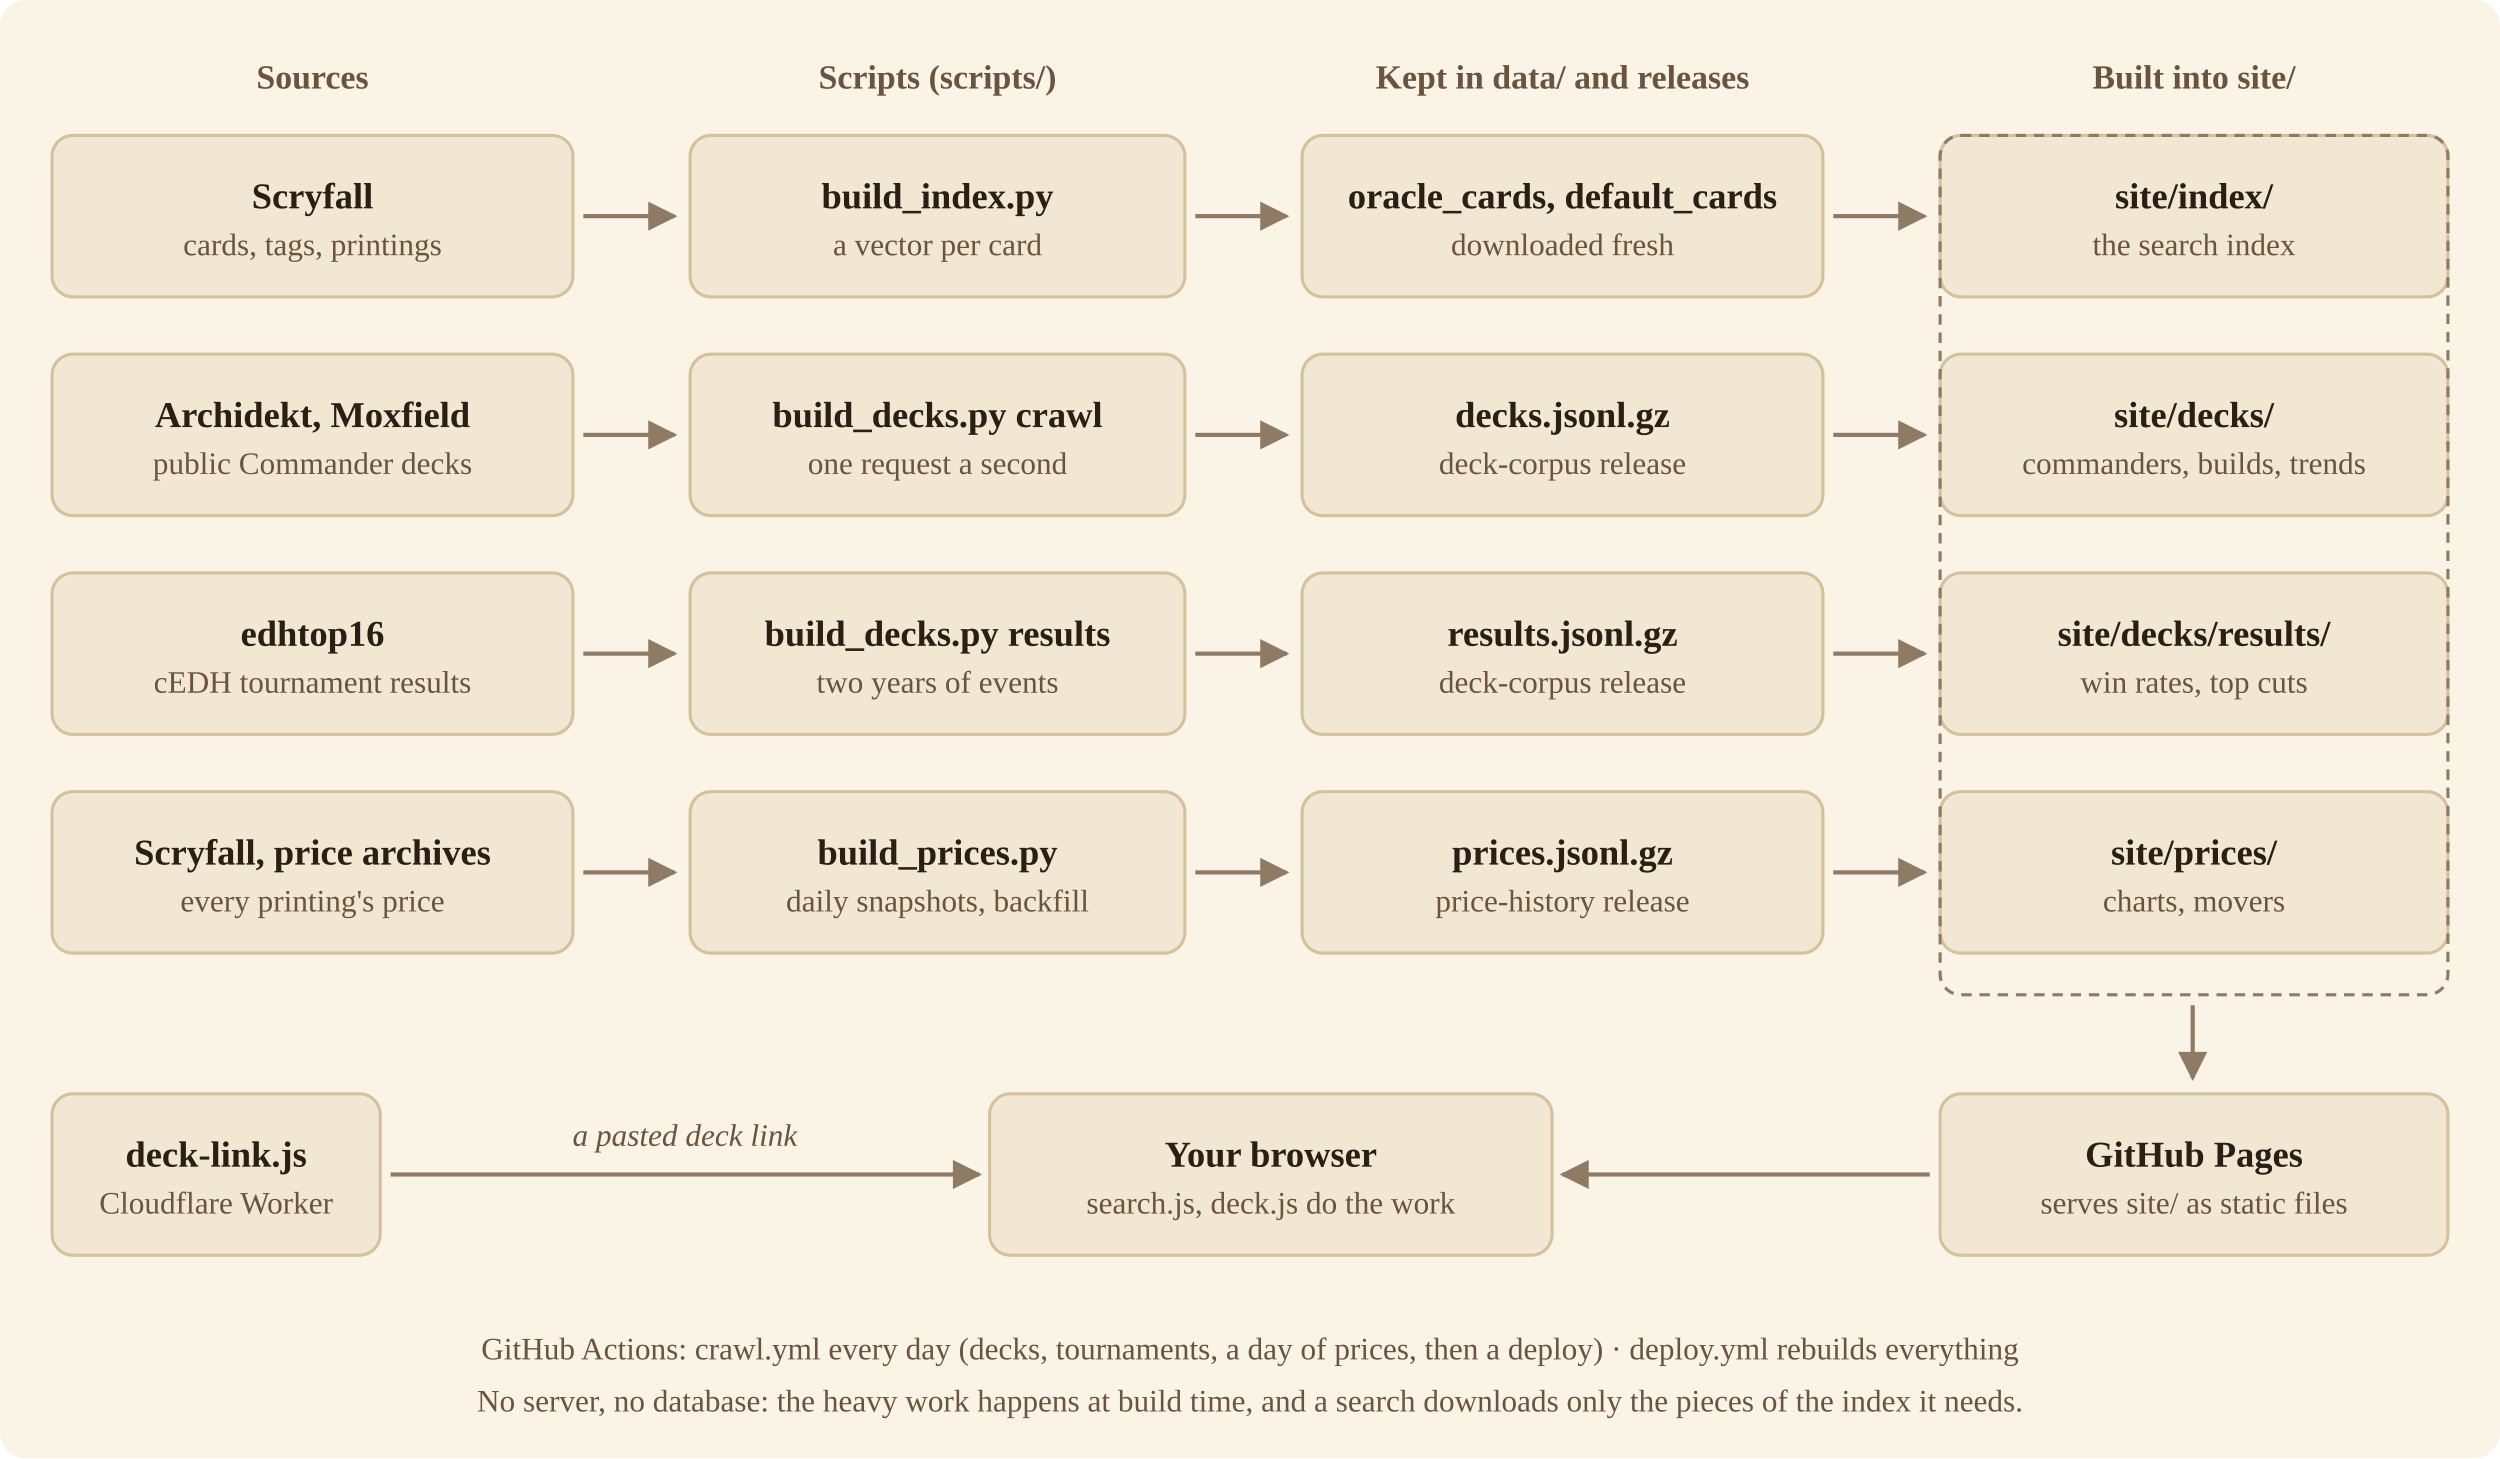
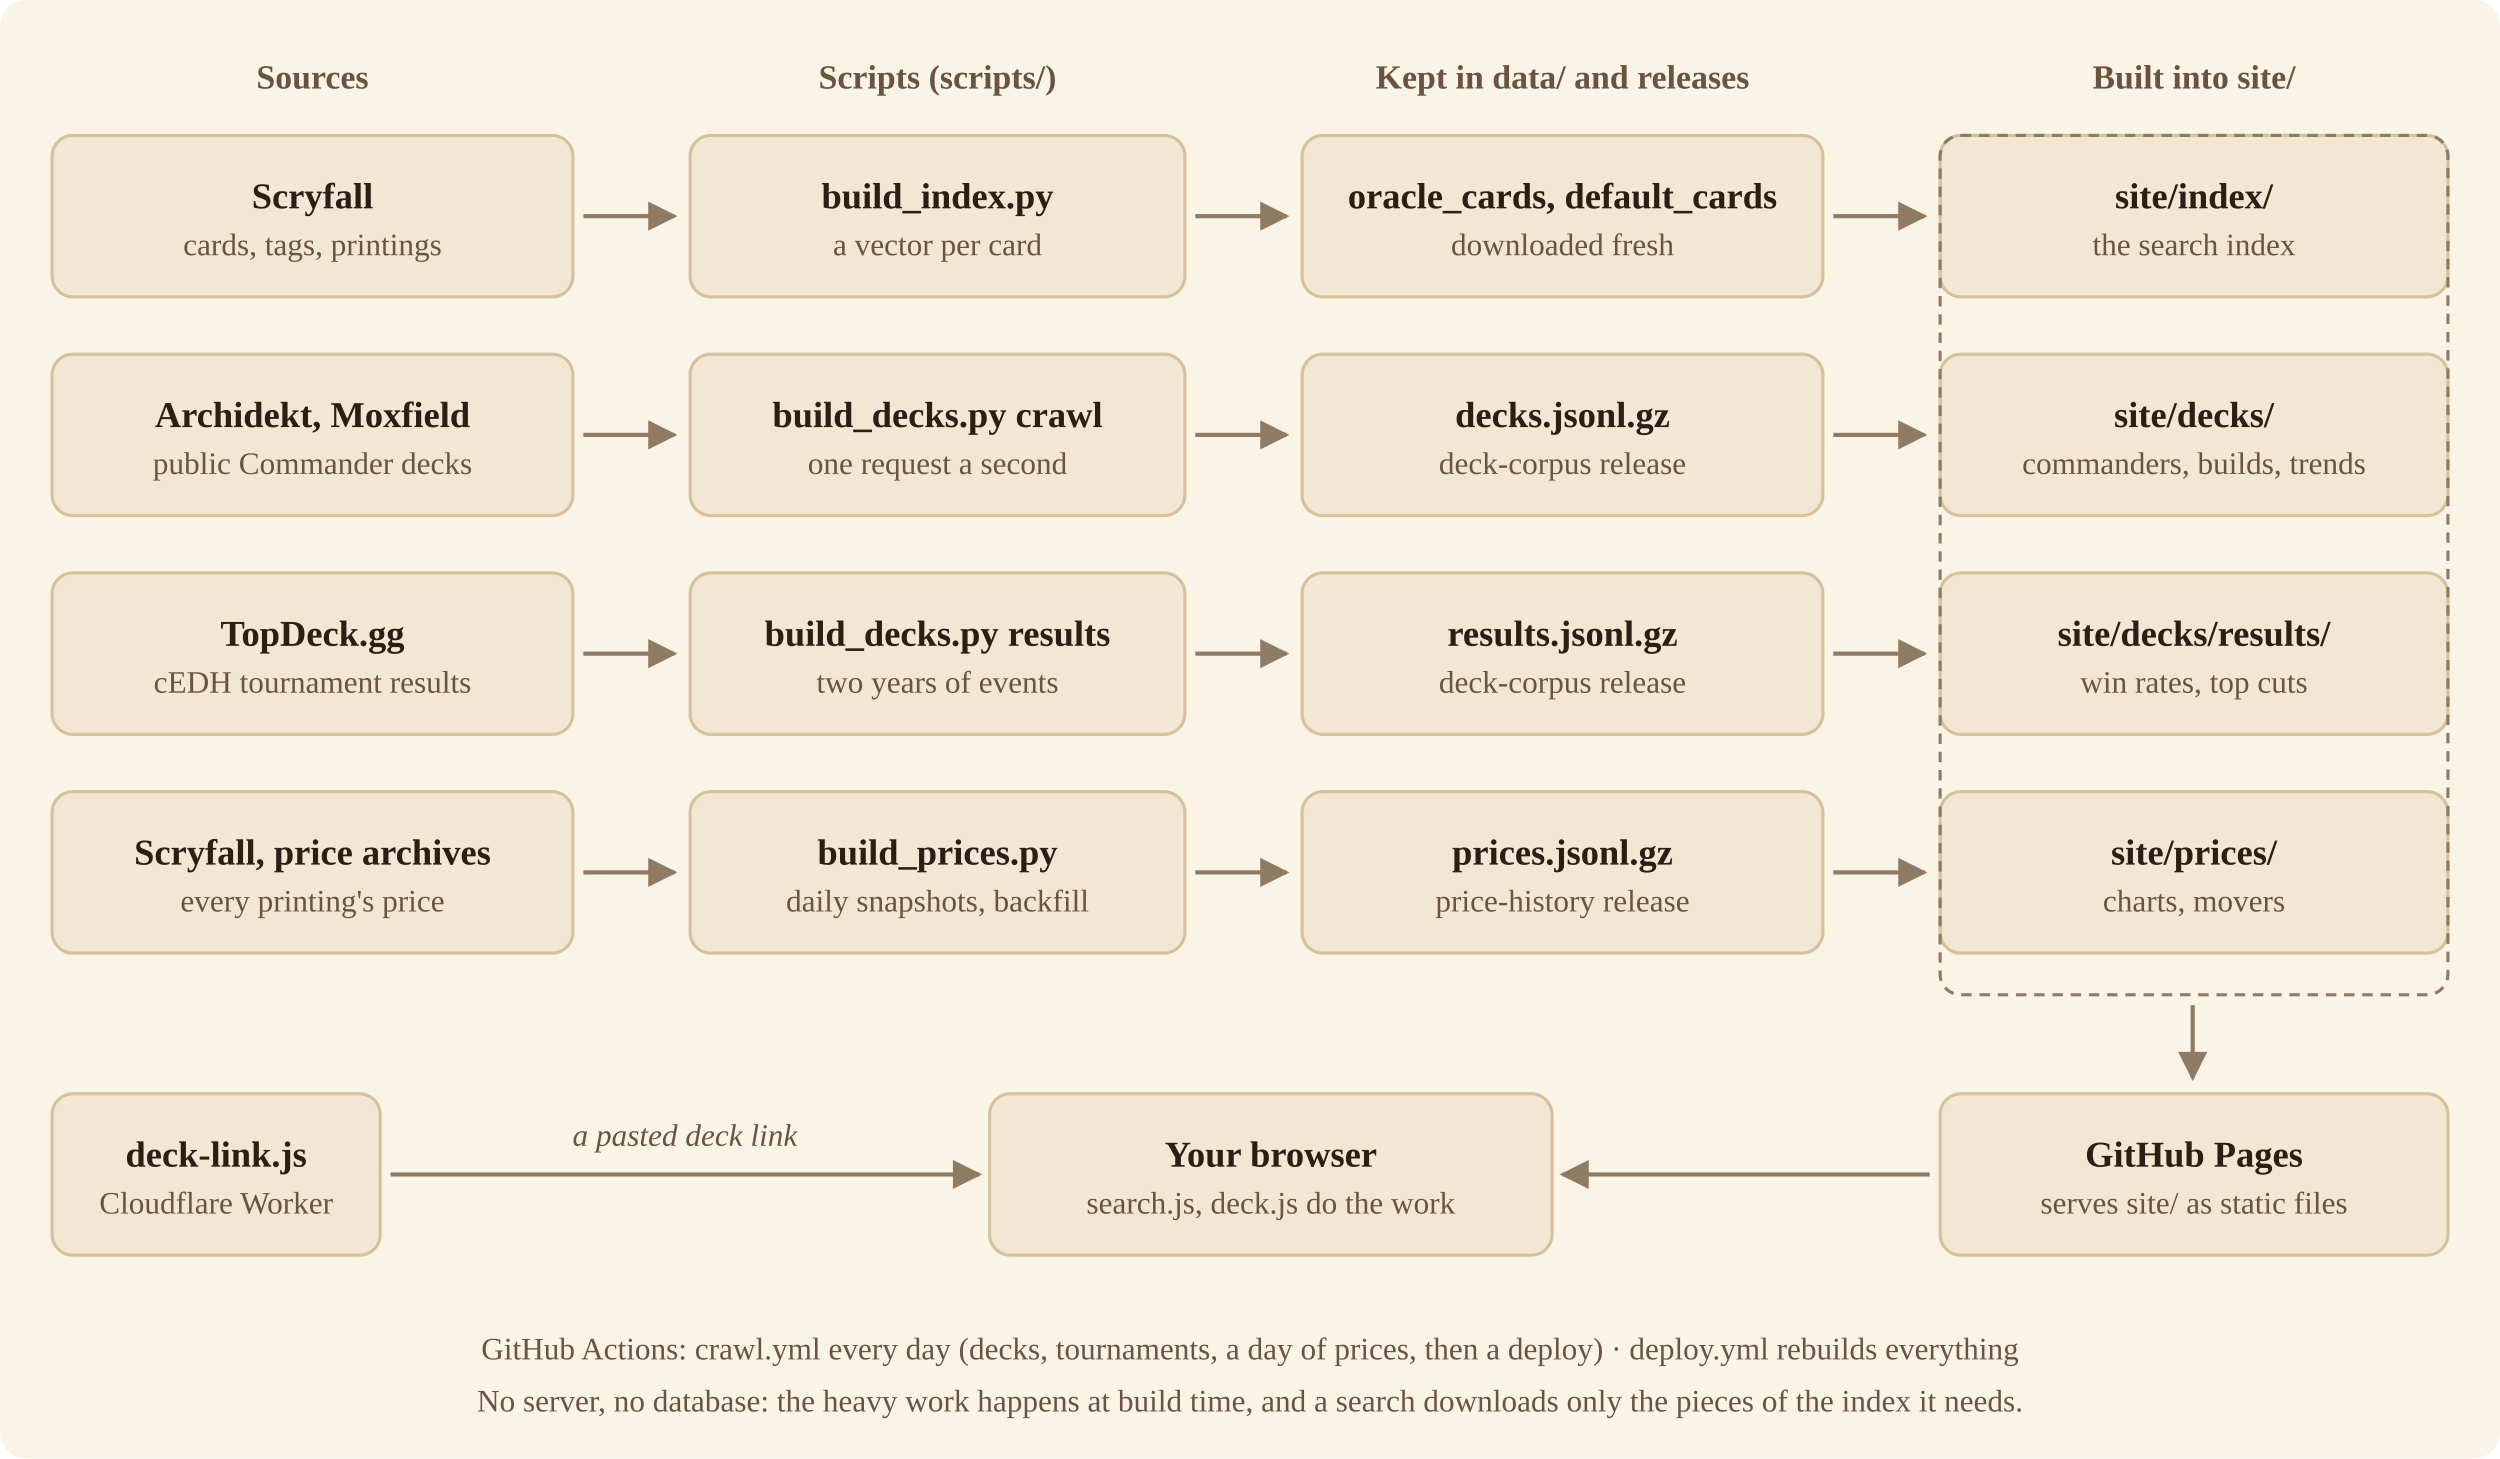
<svg xmlns="http://www.w3.org/2000/svg" viewBox="0 0 960 560" width="960" height="560" font-family="Georgia, 'Times New Roman', serif">
  <defs>
    <marker id="head" viewBox="0 0 10 10" refX="9" refY="5" markerWidth="7" markerHeight="7" orient="auto">
      <path d="M0,0 L10,5 L0,10 z" fill="#8f7a63" />
    </marker>
  </defs>
  <rect width="100%" height="100%" rx="10" fill="#faf4e6" />
  <text x="120.0" y="34.0" font-size="13" fill="#6a5440" text-anchor="middle" font-weight="bold">Sources</text>
  <text x="360.0" y="34.0" font-size="13" fill="#6a5440" text-anchor="middle" font-weight="bold">Scripts (scripts/)</text>
  <text x="600.0" y="34.0" font-size="13" fill="#6a5440" text-anchor="middle" font-weight="bold">Kept in data/ and releases</text>
  <text x="842.5" y="34.0" font-size="13" fill="#6a5440" text-anchor="middle" font-weight="bold">Built into site/</text>
  <rect x="20.0" y="52.0" width="200.0" height="62.0" rx="8" fill="#f1e7d2" stroke="#d5c19b" stroke-width="1.2" />
  <text x="120.0" y="80.0" font-size="14" fill="#2b1e14" text-anchor="middle" font-weight="bold">Scryfall</text>
  <text x="120.0" y="98.0" font-size="12" fill="#6a5440" text-anchor="middle" font-weight="normal">cards, tags, printings</text>
  <rect x="265.0" y="52.0" width="190.0" height="62.0" rx="8" fill="#f1e7d2" stroke="#d5c19b" stroke-width="1.2" />
  <text x="360.0" y="80.0" font-size="14" fill="#2b1e14" text-anchor="middle" font-weight="bold">build_index.py</text>
  <text x="360.0" y="98.0" font-size="12" fill="#6a5440" text-anchor="middle" font-weight="normal">a vector per card</text>
  <rect x="500.0" y="52.0" width="200.0" height="62.0" rx="8" fill="#f1e7d2" stroke="#d5c19b" stroke-width="1.2" />
  <text x="600.0" y="80.0" font-size="14" fill="#2b1e14" text-anchor="middle" font-weight="bold">oracle_cards, default_cards</text>
  <text x="600.0" y="98.0" font-size="12" fill="#6a5440" text-anchor="middle" font-weight="normal">downloaded fresh</text>
  <rect x="745.0" y="52.0" width="195.0" height="62.0" rx="8" fill="#f1e7d2" stroke="#d5c19b" stroke-width="1.2" />
  <text x="842.5" y="80.0" font-size="14" fill="#2b1e14" text-anchor="middle" font-weight="bold">site/index/</text>
  <text x="842.5" y="98.0" font-size="12" fill="#6a5440" text-anchor="middle" font-weight="normal">the search index</text>
  <line x1="224" y1="83" x2="259" y2="83" stroke="#8f7a63" stroke-width="1.6" marker-end="url(#head)" />
  <line x1="459" y1="83" x2="494" y2="83" stroke="#8f7a63" stroke-width="1.6" marker-end="url(#head)" />
  <line x1="704" y1="83" x2="739" y2="83" stroke="#8f7a63" stroke-width="1.6" marker-end="url(#head)" />
  <rect x="20.0" y="136.0" width="200.0" height="62.0" rx="8" fill="#f1e7d2" stroke="#d5c19b" stroke-width="1.2" />
  <text x="120.0" y="164.0" font-size="14" fill="#2b1e14" text-anchor="middle" font-weight="bold">Archidekt, Moxfield</text>
  <text x="120.0" y="182.0" font-size="12" fill="#6a5440" text-anchor="middle" font-weight="normal">public Commander decks</text>
  <rect x="265.0" y="136.0" width="190.0" height="62.0" rx="8" fill="#f1e7d2" stroke="#d5c19b" stroke-width="1.2" />
  <text x="360.0" y="164.0" font-size="14" fill="#2b1e14" text-anchor="middle" font-weight="bold">build_decks.py crawl</text>
  <text x="360.0" y="182.0" font-size="12" fill="#6a5440" text-anchor="middle" font-weight="normal">one request a second</text>
  <rect x="500.0" y="136.0" width="200.0" height="62.0" rx="8" fill="#f1e7d2" stroke="#d5c19b" stroke-width="1.2" />
  <text x="600.0" y="164.0" font-size="14" fill="#2b1e14" text-anchor="middle" font-weight="bold">decks.jsonl.gz</text>
  <text x="600.0" y="182.0" font-size="12" fill="#6a5440" text-anchor="middle" font-weight="normal">deck-corpus release</text>
  <rect x="745.0" y="136.0" width="195.0" height="62.0" rx="8" fill="#f1e7d2" stroke="#d5c19b" stroke-width="1.2" />
  <text x="842.5" y="164.0" font-size="14" fill="#2b1e14" text-anchor="middle" font-weight="bold">site/decks/</text>
  <text x="842.5" y="182.0" font-size="12" fill="#6a5440" text-anchor="middle" font-weight="normal">commanders, builds, trends</text>
  <line x1="224" y1="167" x2="259" y2="167" stroke="#8f7a63" stroke-width="1.6" marker-end="url(#head)" />
  <line x1="459" y1="167" x2="494" y2="167" stroke="#8f7a63" stroke-width="1.6" marker-end="url(#head)" />
  <line x1="704" y1="167" x2="739" y2="167" stroke="#8f7a63" stroke-width="1.6" marker-end="url(#head)" />
  <rect x="20.0" y="220.0" width="200.0" height="62.0" rx="8" fill="#f1e7d2" stroke="#d5c19b" stroke-width="1.2" />
-   <text x="120.0" y="248.0" font-size="14" fill="#2b1e14" text-anchor="middle" font-weight="bold">edhtop16</text>
+   <text x="120.0" y="248.0" font-size="14" fill="#2b1e14" text-anchor="middle" font-weight="bold">TopDeck.gg</text>
  <text x="120.0" y="266.0" font-size="12" fill="#6a5440" text-anchor="middle" font-weight="normal">cEDH tournament results</text>
  <rect x="265.0" y="220.0" width="190.0" height="62.0" rx="8" fill="#f1e7d2" stroke="#d5c19b" stroke-width="1.2" />
  <text x="360.0" y="248.0" font-size="14" fill="#2b1e14" text-anchor="middle" font-weight="bold">build_decks.py results</text>
  <text x="360.0" y="266.0" font-size="12" fill="#6a5440" text-anchor="middle" font-weight="normal">two years of events</text>
  <rect x="500.0" y="220.0" width="200.0" height="62.0" rx="8" fill="#f1e7d2" stroke="#d5c19b" stroke-width="1.2" />
  <text x="600.0" y="248.0" font-size="14" fill="#2b1e14" text-anchor="middle" font-weight="bold">results.jsonl.gz</text>
  <text x="600.0" y="266.0" font-size="12" fill="#6a5440" text-anchor="middle" font-weight="normal">deck-corpus release</text>
  <rect x="745.0" y="220.0" width="195.0" height="62.0" rx="8" fill="#f1e7d2" stroke="#d5c19b" stroke-width="1.2" />
  <text x="842.5" y="248.0" font-size="14" fill="#2b1e14" text-anchor="middle" font-weight="bold">site/decks/results/</text>
  <text x="842.5" y="266.0" font-size="12" fill="#6a5440" text-anchor="middle" font-weight="normal">win rates, top cuts</text>
  <line x1="224" y1="251" x2="259" y2="251" stroke="#8f7a63" stroke-width="1.6" marker-end="url(#head)" />
  <line x1="459" y1="251" x2="494" y2="251" stroke="#8f7a63" stroke-width="1.6" marker-end="url(#head)" />
  <line x1="704" y1="251" x2="739" y2="251" stroke="#8f7a63" stroke-width="1.6" marker-end="url(#head)" />
  <rect x="20.0" y="304.0" width="200.0" height="62.0" rx="8" fill="#f1e7d2" stroke="#d5c19b" stroke-width="1.2" />
  <text x="120.0" y="332.0" font-size="14" fill="#2b1e14" text-anchor="middle" font-weight="bold">Scryfall, price archives</text>
  <text x="120.0" y="350.0" font-size="12" fill="#6a5440" text-anchor="middle" font-weight="normal">every printing's price</text>
  <rect x="265.0" y="304.0" width="190.0" height="62.0" rx="8" fill="#f1e7d2" stroke="#d5c19b" stroke-width="1.2" />
  <text x="360.0" y="332.0" font-size="14" fill="#2b1e14" text-anchor="middle" font-weight="bold">build_prices.py</text>
  <text x="360.0" y="350.0" font-size="12" fill="#6a5440" text-anchor="middle" font-weight="normal">daily snapshots, backfill</text>
  <rect x="500.0" y="304.0" width="200.0" height="62.0" rx="8" fill="#f1e7d2" stroke="#d5c19b" stroke-width="1.2" />
  <text x="600.0" y="332.0" font-size="14" fill="#2b1e14" text-anchor="middle" font-weight="bold">prices.jsonl.gz</text>
  <text x="600.0" y="350.0" font-size="12" fill="#6a5440" text-anchor="middle" font-weight="normal">price-history release</text>
  <rect x="745.0" y="304.0" width="195.0" height="62.0" rx="8" fill="#f1e7d2" stroke="#d5c19b" stroke-width="1.2" />
  <text x="842.5" y="332.0" font-size="14" fill="#2b1e14" text-anchor="middle" font-weight="bold">site/prices/</text>
  <text x="842.5" y="350.0" font-size="12" fill="#6a5440" text-anchor="middle" font-weight="normal">charts, movers</text>
  <line x1="224" y1="335" x2="259" y2="335" stroke="#8f7a63" stroke-width="1.6" marker-end="url(#head)" />
  <line x1="459" y1="335" x2="494" y2="335" stroke="#8f7a63" stroke-width="1.6" marker-end="url(#head)" />
  <line x1="704" y1="335" x2="739" y2="335" stroke="#8f7a63" stroke-width="1.6" marker-end="url(#head)" />
  <rect x="745.0" y="52.0" width="195.0" height="330.0" rx="8" fill="none" stroke="#8f7a63" stroke-width="1.2" stroke-dasharray="4 3" />
  <line x1="842" y1="386" x2="842" y2="414" stroke="#8f7a63" stroke-width="1.6" marker-end="url(#head)" />
  <rect x="745.0" y="420.0" width="195.0" height="62.0" rx="8" fill="#f1e7d2" stroke="#d5c19b" stroke-width="1.2" />
  <text x="842.5" y="448.0" font-size="14" fill="#2b1e14" text-anchor="middle" font-weight="bold">GitHub Pages</text>
  <text x="842.5" y="466.0" font-size="12" fill="#6a5440" text-anchor="middle" font-weight="normal">serves site/ as static files</text>
  <line x1="741" y1="451" x2="600" y2="451" stroke="#8f7a63" stroke-width="1.6" marker-end="url(#head)" />
  <rect x="380.0" y="420.0" width="216.0" height="62.0" rx="8" fill="#f1e7d2" stroke="#d5c19b" stroke-width="1.2" />
  <text x="488.0" y="448.0" font-size="14" fill="#2b1e14" text-anchor="middle" font-weight="bold">Your browser</text>
  <text x="488.0" y="466.0" font-size="12" fill="#6a5440" text-anchor="middle" font-weight="normal">search.js, deck.js do the work</text>
  <line x1="150" y1="451" x2="376" y2="451" stroke="#8f7a63" stroke-width="1.6" marker-end="url(#head)" />
  <rect x="20.0" y="420.0" width="126.0" height="62.0" rx="8" fill="#f1e7d2" stroke="#d5c19b" stroke-width="1.2" />
  <text x="83.0" y="448.0" font-size="14" fill="#2b1e14" text-anchor="middle" font-weight="bold">deck-link.js</text>
  <text x="83.0" y="466.0" font-size="12" fill="#6a5440" text-anchor="middle" font-weight="normal">Cloudflare Worker</text>
  <text x="263.0" y="440.0" font-size="12" fill="#6a5440" text-anchor="middle" font-weight="normal" font-style="italic">a pasted deck link</text>
  <text x="480.0" y="522.0" font-size="12" fill="#6a5440" text-anchor="middle" font-weight="normal">GitHub Actions: crawl.yml every day (decks, tournaments, a day of prices, then a deploy) · deploy.yml rebuilds everything</text>
  <text x="480.0" y="542.0" font-size="12" fill="#6a5440" text-anchor="middle" font-weight="normal">No server, no database: the heavy work happens at build time, and a search downloads only the pieces of the index it needs.</text>
</svg>
